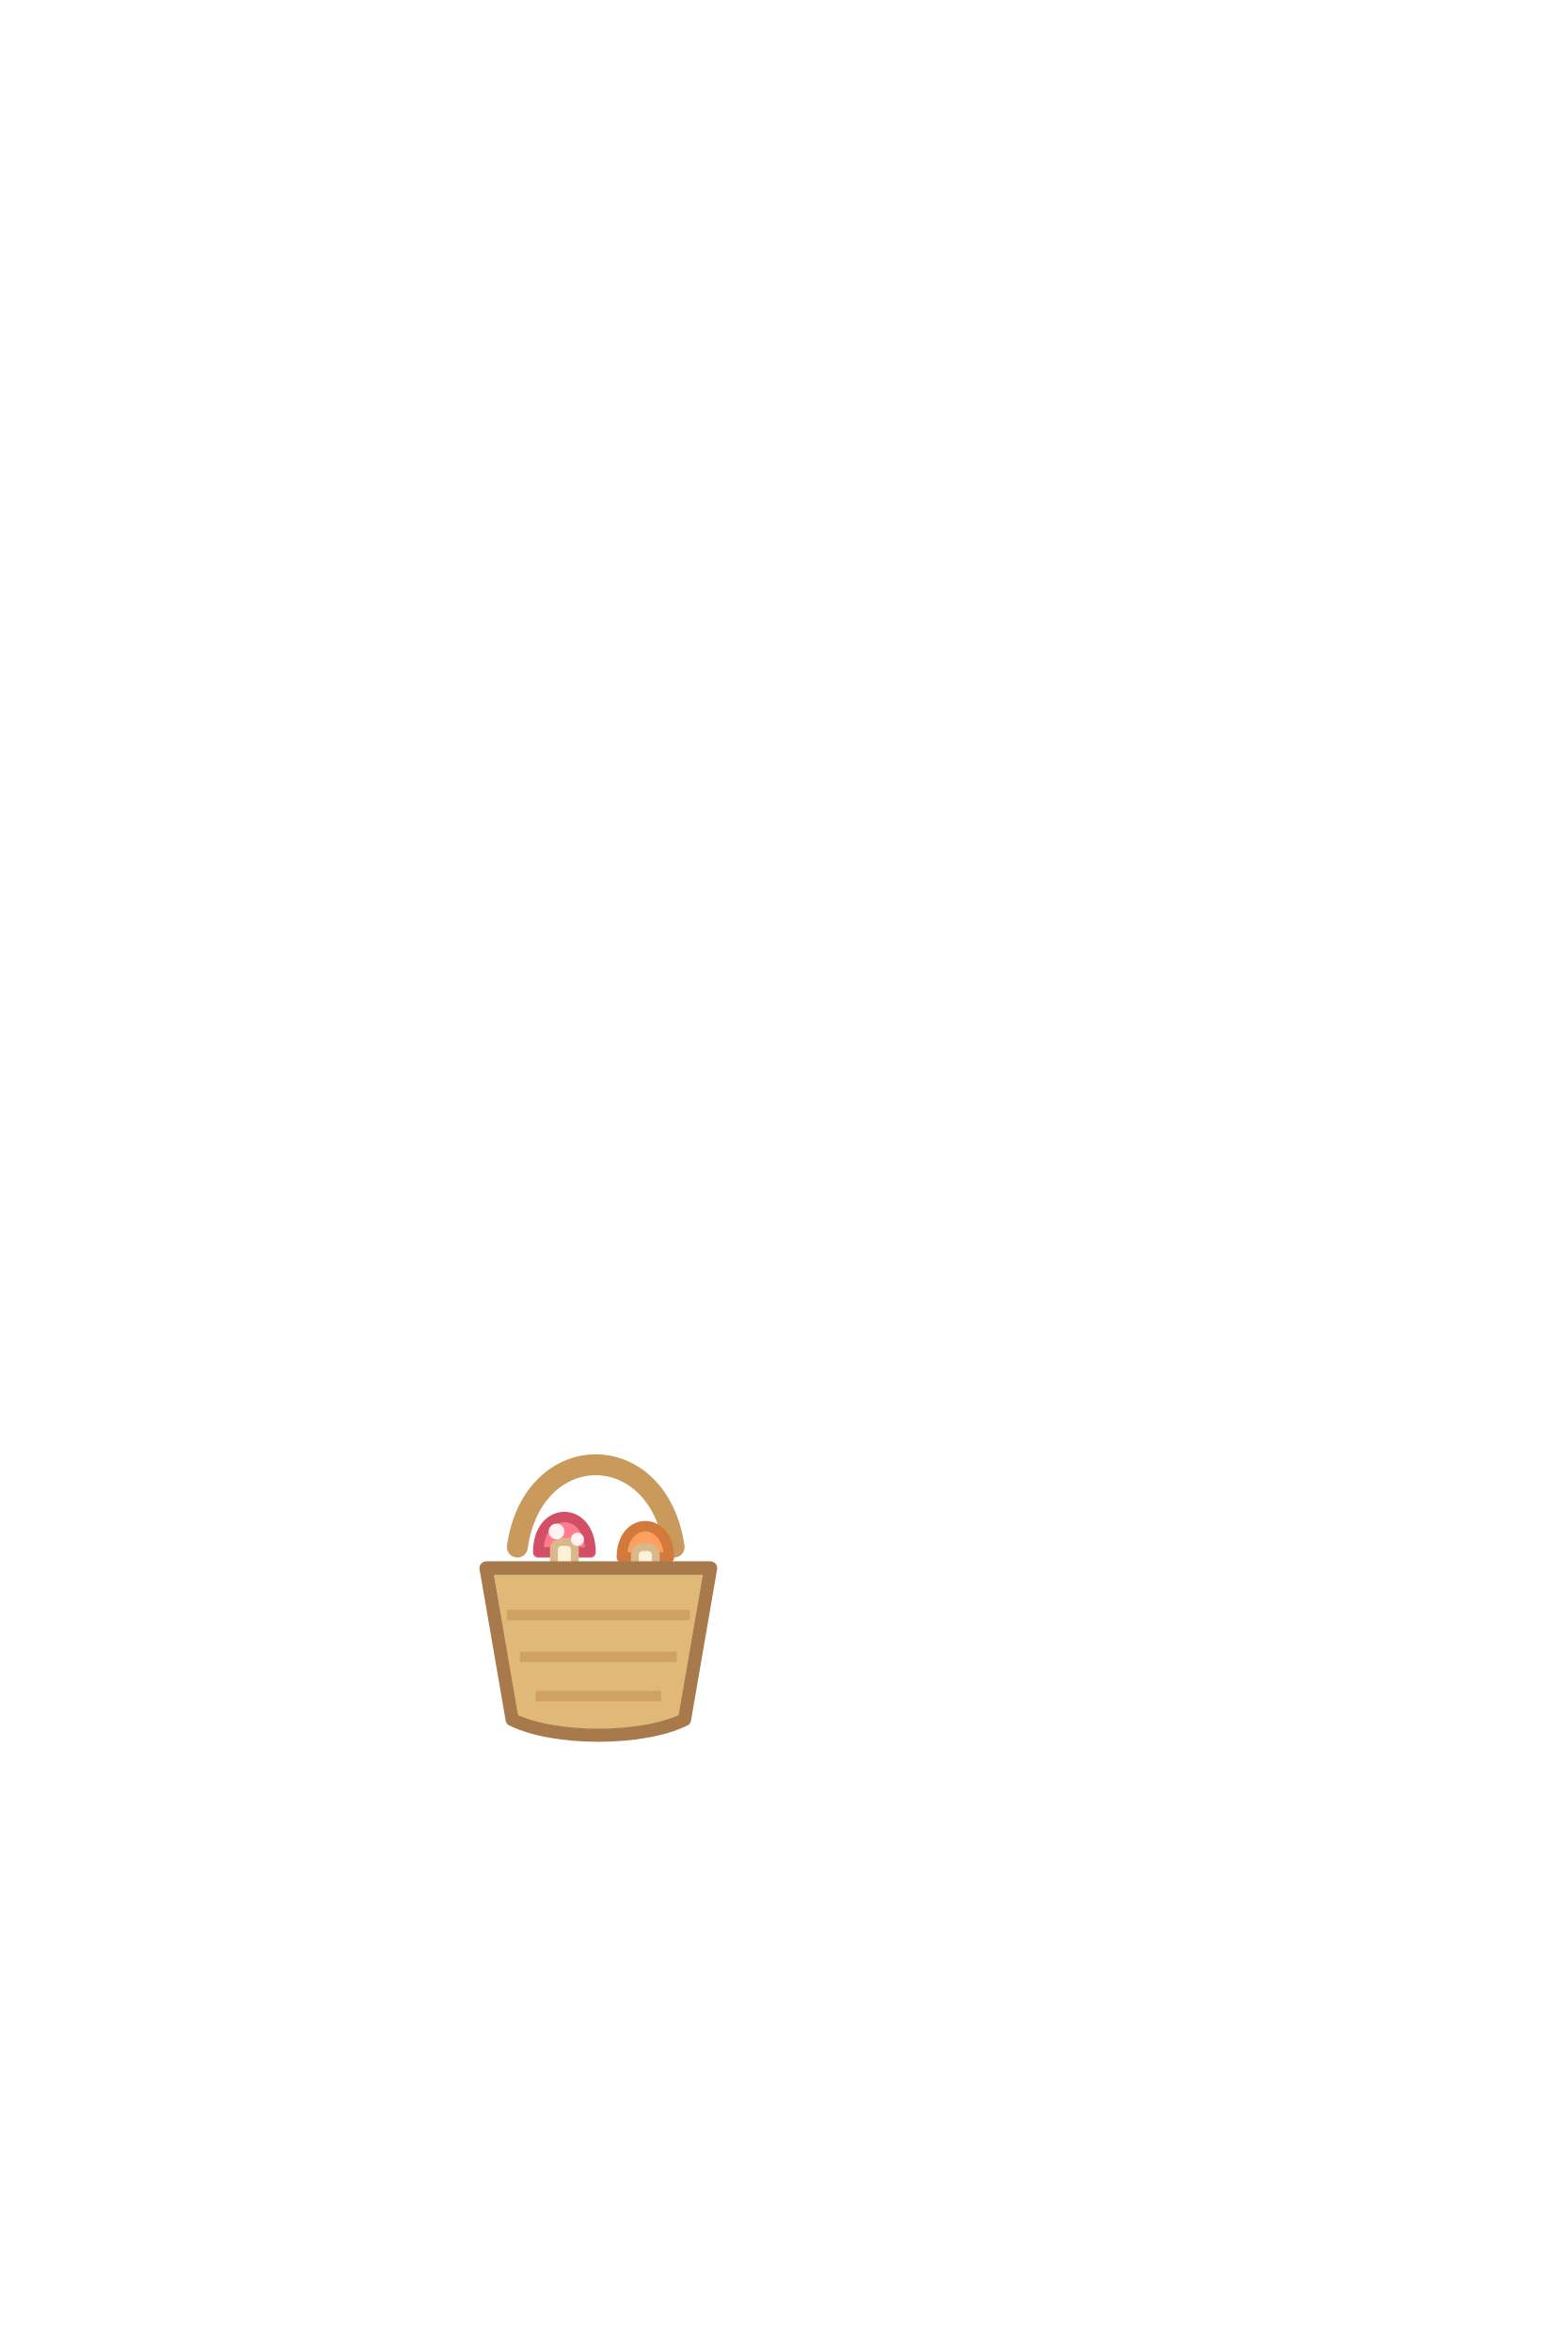
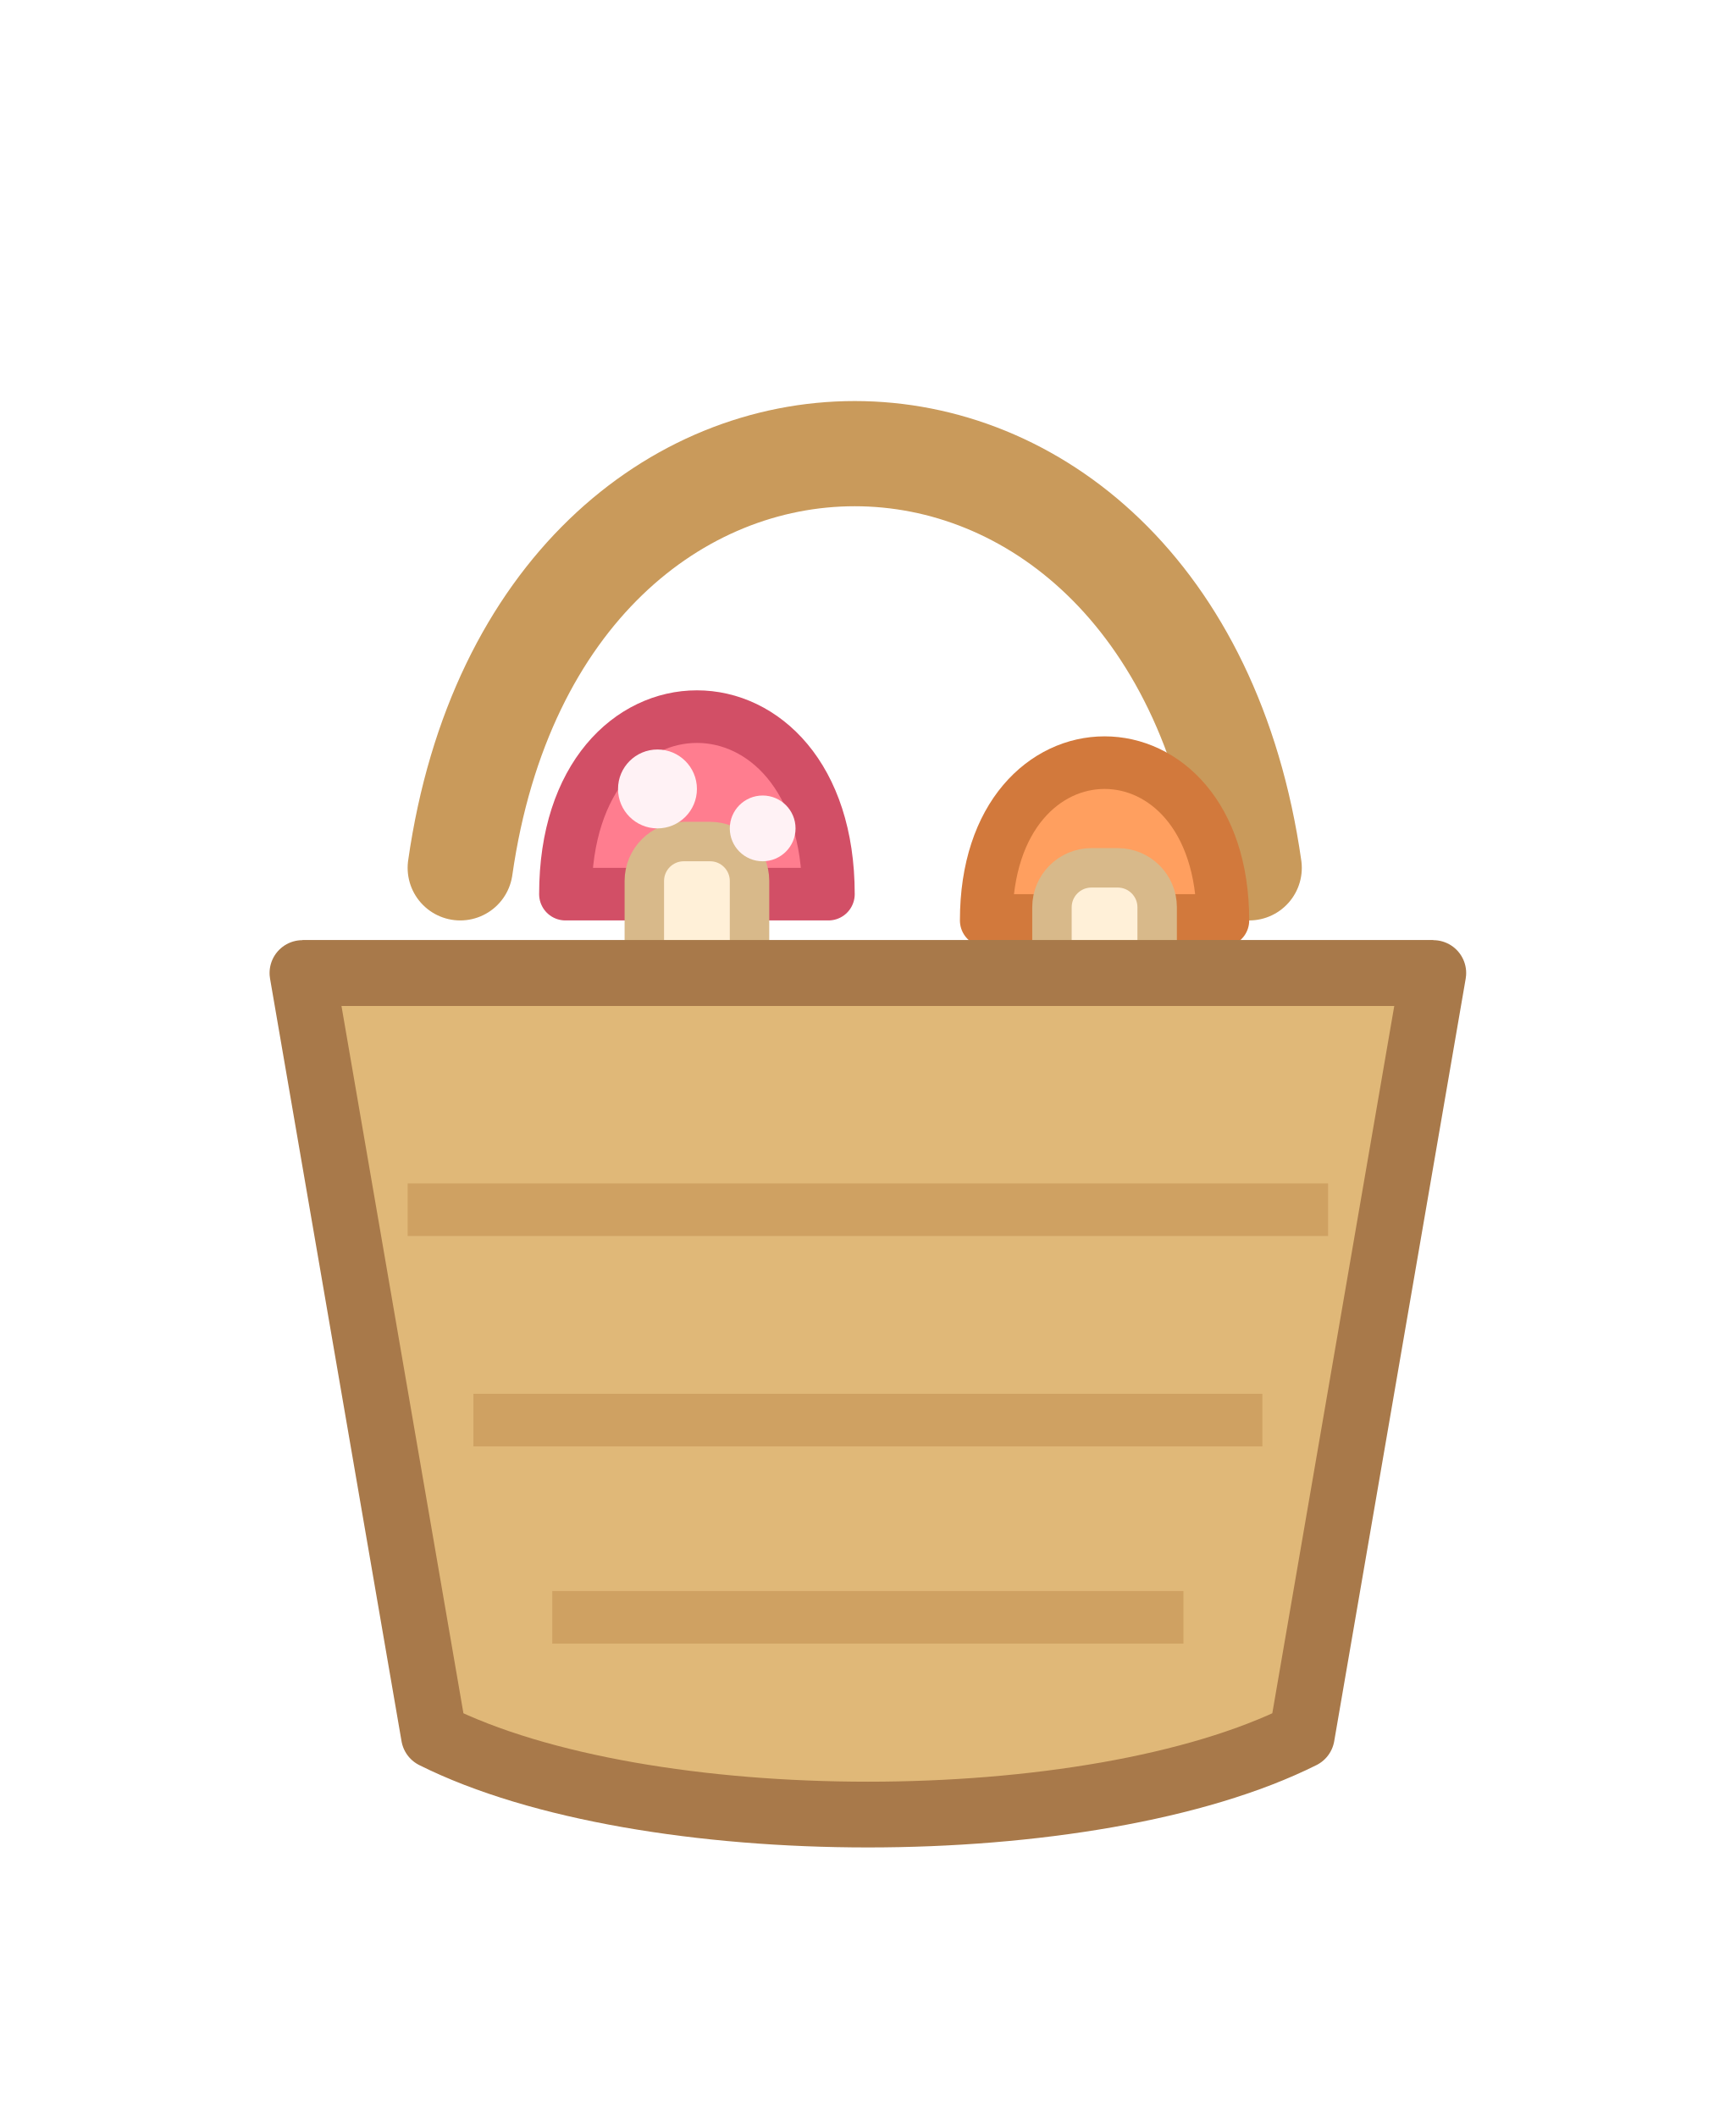
- <svg xmlns="http://www.w3.org/2000/svg" width="600" height="900" viewBox="0 0 600 900">
+ <svg xmlns="http://www.w3.org/2000/svg" width="132" height="161" viewBox="163 526 132 161">
  <path d="M198 592 C204 550 252 550 258 592" fill="none" stroke="#c99a5b" stroke-width="8" stroke-linecap="round" />
  <path d="M206 594 C206 576 226 576 226 594 Z" fill="#ff7d8f" stroke="#d24f66" stroke-width="4" stroke-linejoin="round" />
  <rect x="212" y="590" width="8" height="14" rx="3" fill="#fff0d8" stroke="#d8b98a" stroke-width="3" />
  <circle cx="213" cy="586" r="3" fill="#fff2f5" />
  <circle cx="221" cy="589" r="2.5" fill="#fff2f5" />
  <path d="M238 596 C238 580 256 580 256 596 Z" fill="#ff9f5f" stroke="#d2793c" stroke-width="4" stroke-linejoin="round" />
  <rect x="243" y="592" width="8" height="12" rx="3" fill="#fff0d8" stroke="#d8b98a" stroke-width="3" />
  <path d="M186 600 L272 600 L262 658 C246 666 212 666 196 658 Z" fill="#e0b878" stroke="#a8794a" stroke-width="5" stroke-linejoin="round" />
  <path d="M186 600 L272 600" stroke="#a8794a" stroke-width="5" />
  <path d="M194 618 L264 618" stroke="#c99a5b" stroke-width="4" opacity="0.75" />
  <path d="M199 634 L259 634" stroke="#c99a5b" stroke-width="4" opacity="0.75" />
  <path d="M205 649 L253 649" stroke="#c99a5b" stroke-width="4" opacity="0.75" />
</svg>
